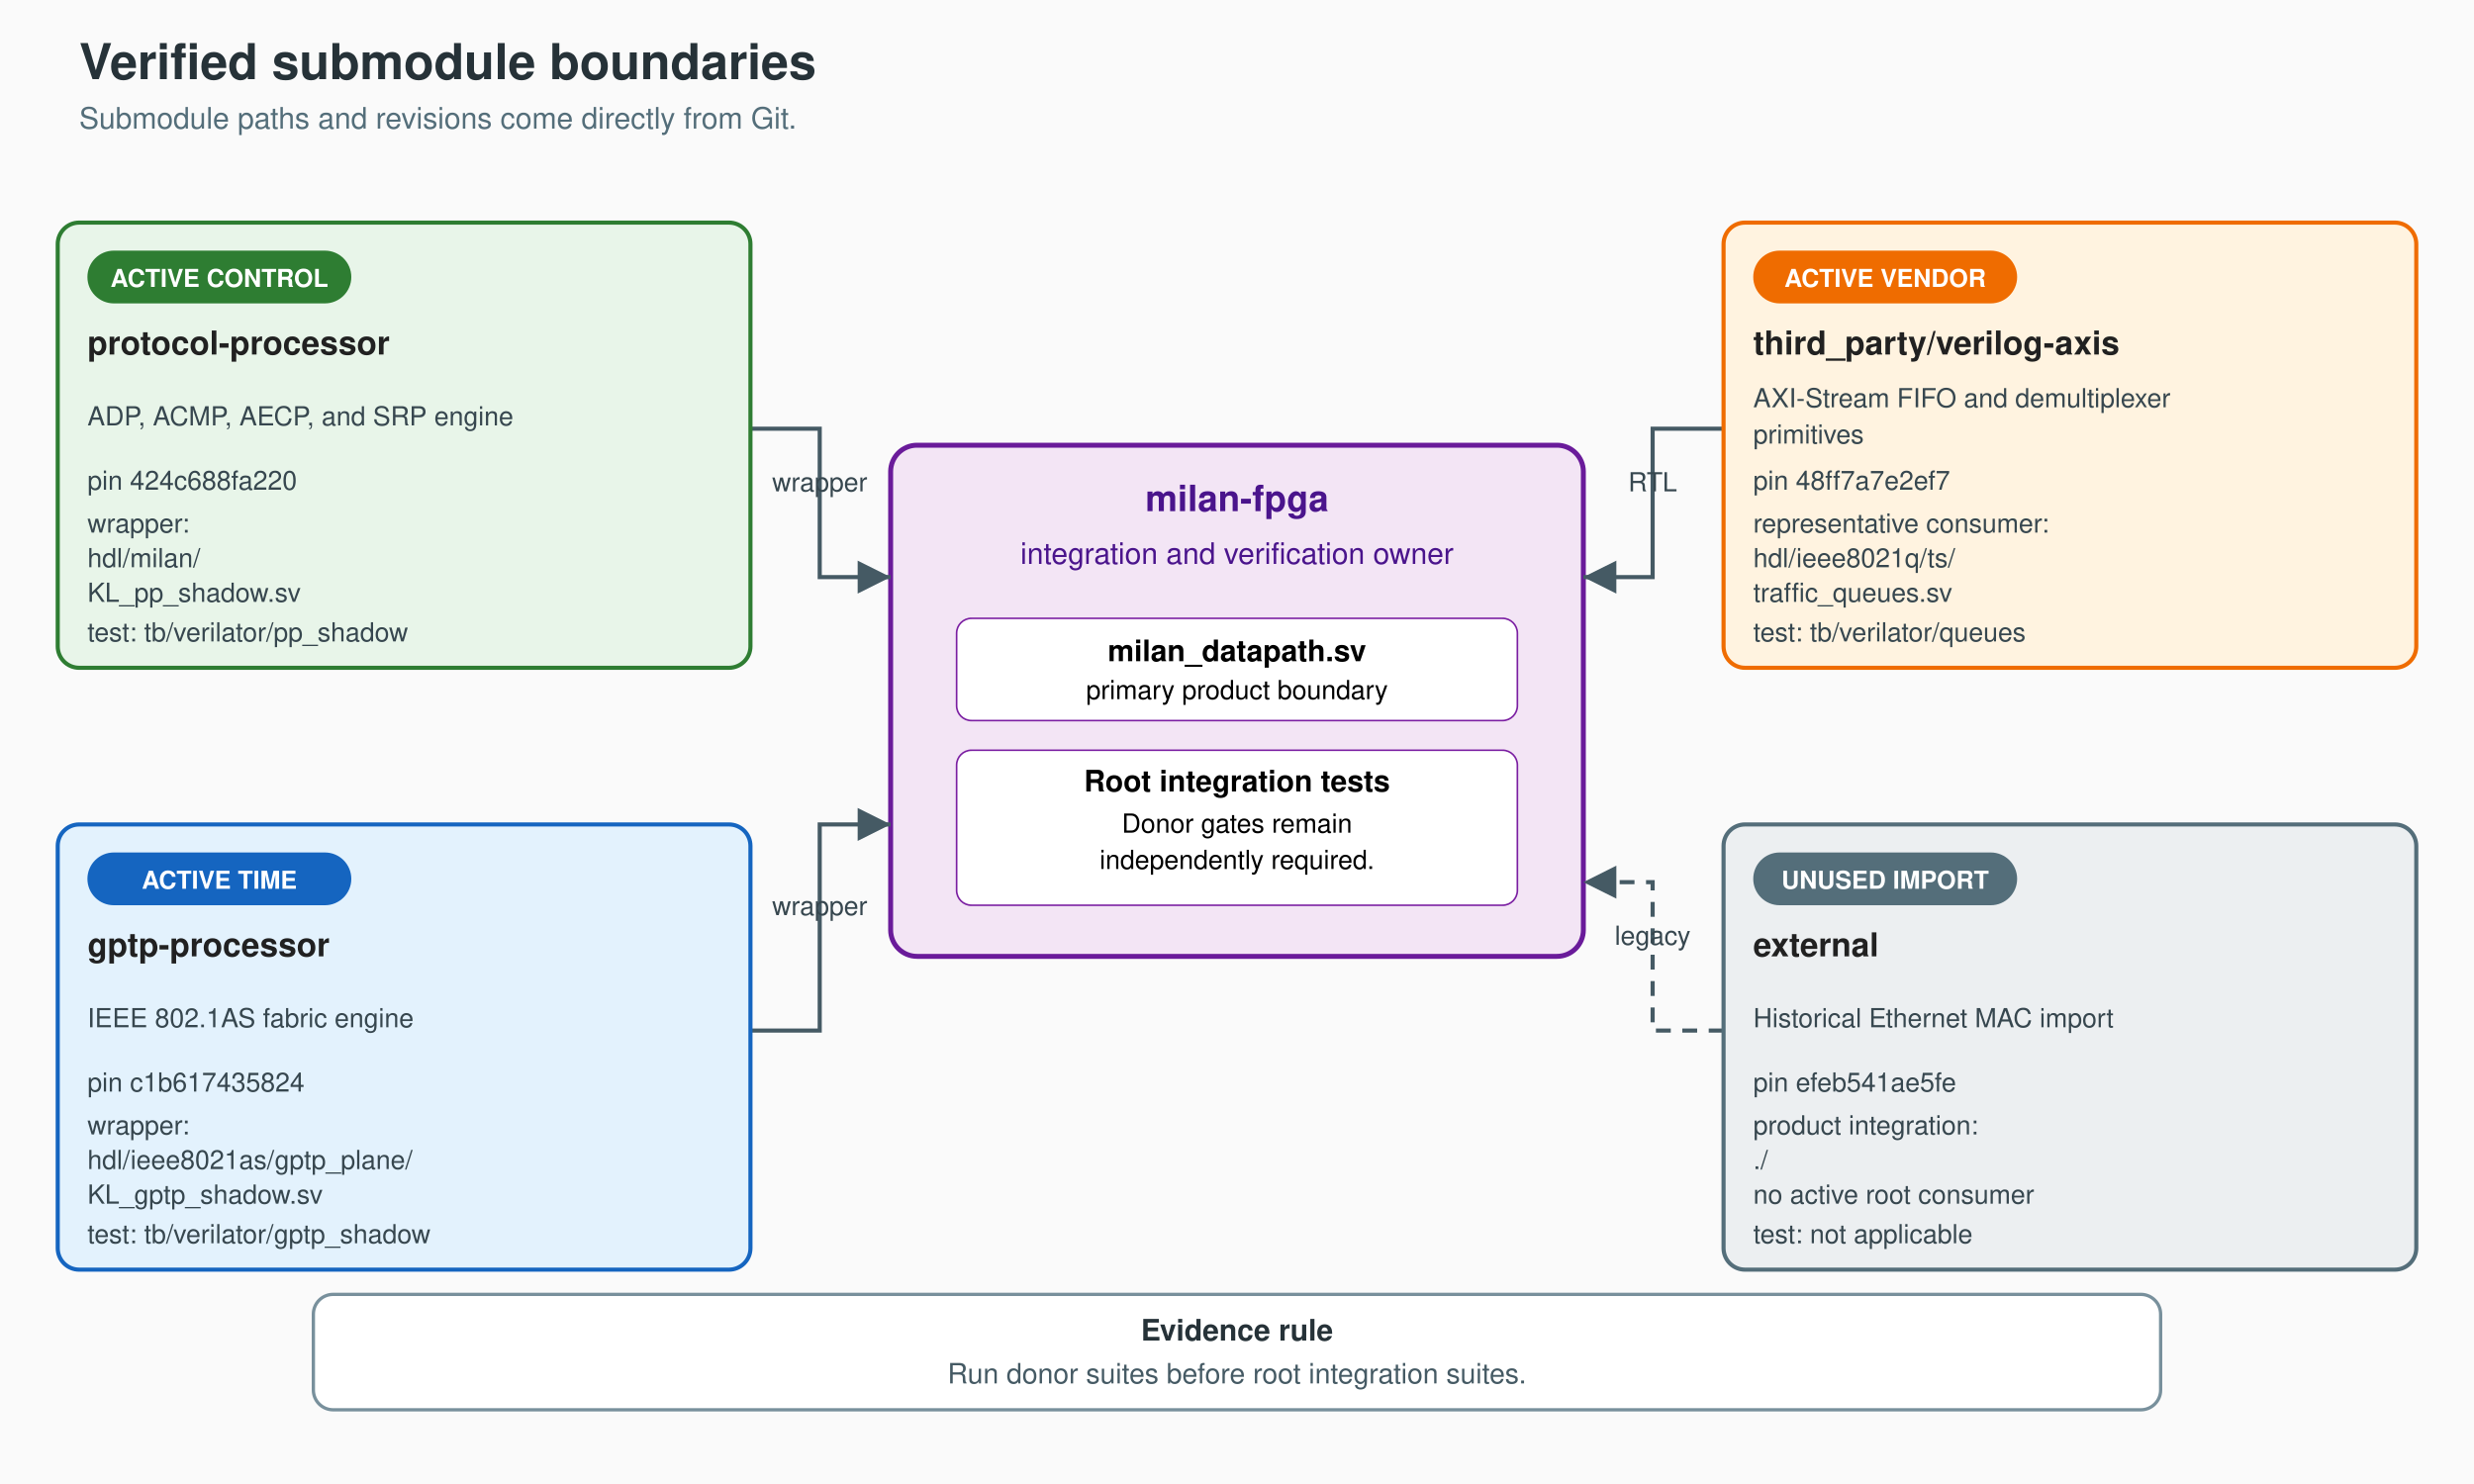
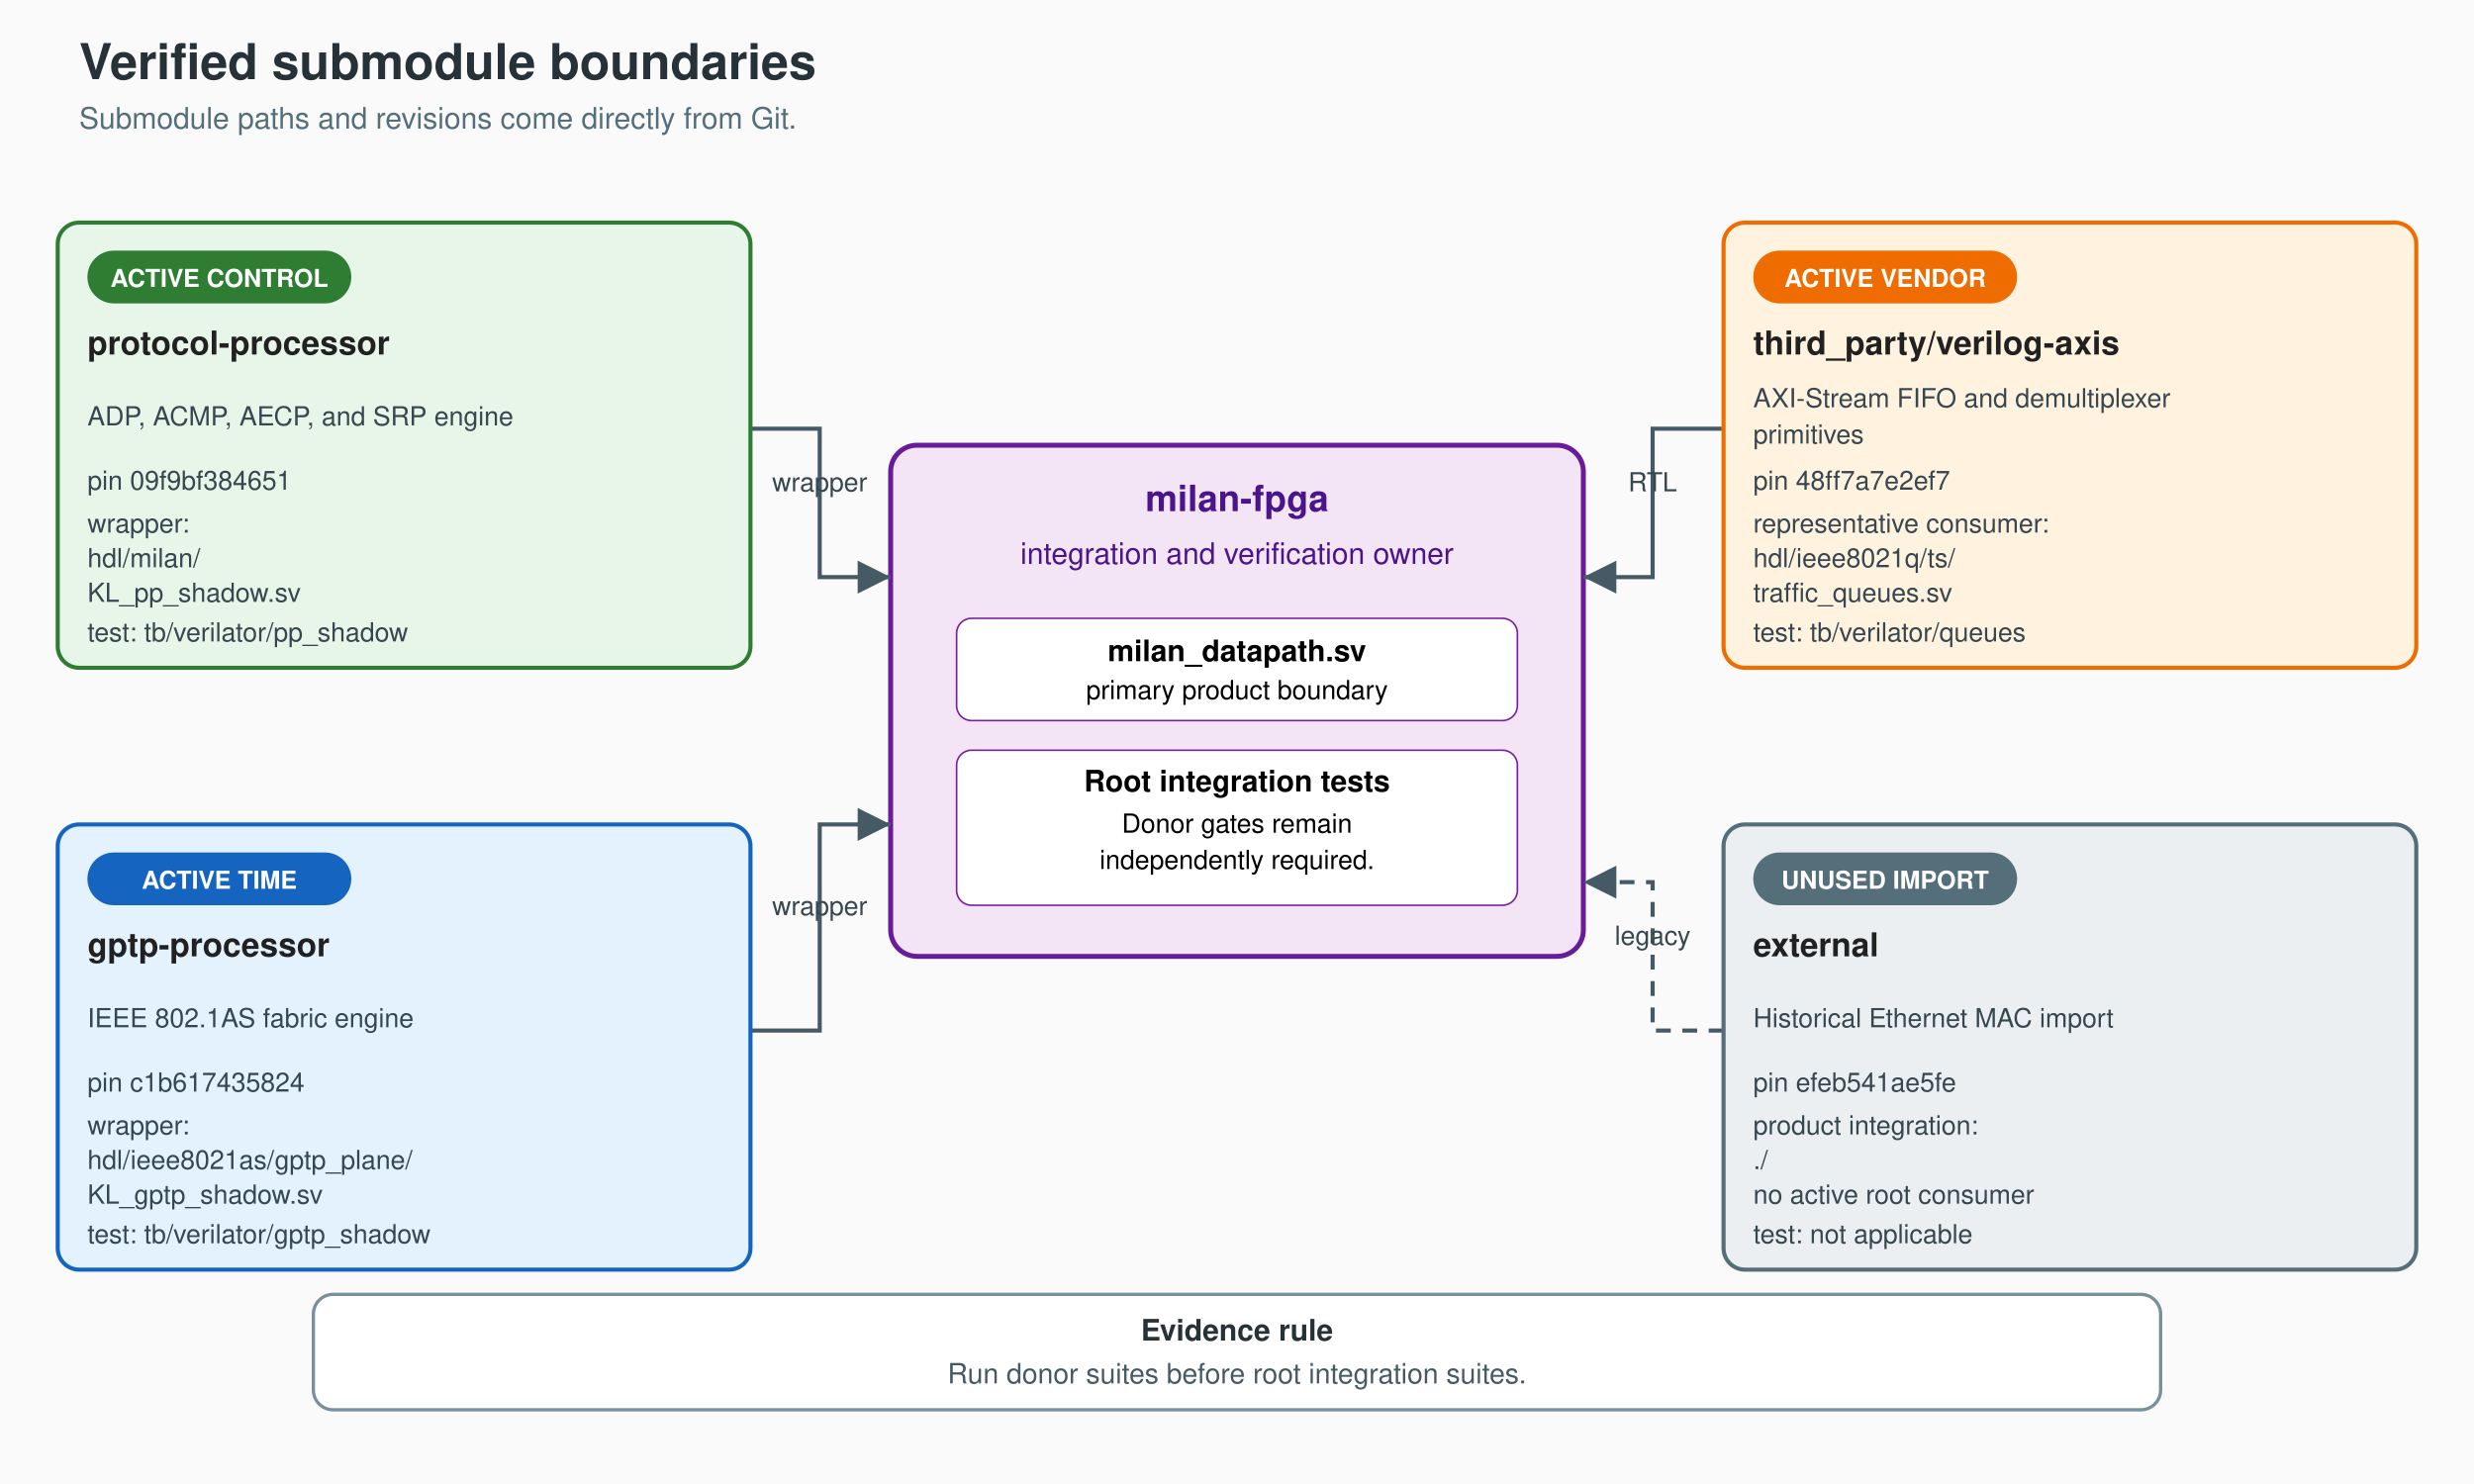
<svg xmlns="http://www.w3.org/2000/svg" width="1500" height="900" viewBox="0 0 1500 900" font-family="Helvetica,Arial,sans-serif">
  <rect width="1500" height="900" fill="#FAFAFA" />
  <defs>
    <marker id="arrow" markerWidth="12" markerHeight="12" refX="8" refY="4" orient="auto">
      <path d="M0,0 L8,4 L0,8 Z" fill="#455A64" />
    </marker>
  </defs>
  <text x="48" y="48" font-size="30" font-weight="bold" fill="#263238">Verified submodule boundaries</text>
  <text x="48" y="78" font-size="18" fill="#546E7A">Submodule paths and revisions come directly from Git.</text>
  <rect x="540" y="270" width="420" height="310" rx="16" fill="#F3E5F5" stroke="#6A1B9A" stroke-width="3" />
  <text x="750" y="310" text-anchor="middle" font-size="22" font-weight="bold" fill="#4A148C">milan-fpga</text>
  <text x="750" y="342" text-anchor="middle" font-size="18" fill="#4A148C">integration and verification owner</text>
  <rect x="580" y="375" width="340" height="62" rx="9" fill="#FFFFFF" stroke="#7B1FA2" />
  <text x="750" y="401" text-anchor="middle" font-size="18" font-weight="bold">milan_datapath.sv</text>
  <text x="750" y="424" text-anchor="middle" font-size="16">primary product boundary</text>
  <rect x="580" y="455" width="340" height="94" rx="9" fill="#FFFFFF" stroke="#7B1FA2" />
  <text x="750" y="480" text-anchor="middle" font-size="18" font-weight="bold">Root integration tests</text>
  <text x="750" y="505" text-anchor="middle" font-size="16">Donor gates remain</text>
  <text x="750" y="527" text-anchor="middle" font-size="16">independently required.</text>
  <path d="M455,260 L497,260 L497,350 L540,350" fill="none" stroke="#455A64" stroke-width="2.5" marker-end="url(#arrow)" />
  <text x="497" y="298" text-anchor="middle" font-size="16" fill="#37474F">wrapper</text>
  <path d="M455,625 L497,625 L497,500 L540,500" fill="none" stroke="#455A64" stroke-width="2.5" marker-end="url(#arrow)" />
  <text x="497" y="555" text-anchor="middle" font-size="16" fill="#37474F">wrapper</text>
  <path d="M1045,260 L1002,260 L1002,350 L960,350" fill="none" stroke="#455A64" stroke-width="2.5" marker-end="url(#arrow)" />
  <text x="1002" y="298" text-anchor="middle" font-size="16" fill="#37474F">RTL</text>
  <path d="M1045,625 L1002,625 L1002,535 L960,535" fill="none" stroke="#455A64" stroke-width="2.5" marker-end="url(#arrow)" stroke-dasharray="9,7" />
  <text x="1002" y="573" text-anchor="middle" font-size="16" fill="#37474F">legacy</text>
  <rect x="35" y="135" width="420" height="270" rx="13" fill="#E8F5E9" stroke="#2E7D32" stroke-width="2.5" />
  <rect x="53" y="152" width="160" height="32" rx="16" fill="#2E7D32" />
  <text x="133" y="174" text-anchor="middle" font-size="15" font-weight="bold" fill="#FFFFFF">ACTIVE CONTROL</text>
  <text x="53" y="215" font-size="20" font-weight="bold" fill="#212121">protocol-processor</text>
  <text x="53" y="258" font-size="16" fill="#37474F">ADP, ACMP, AECP, and SRP engine</text>
-   <text x="53" y="297" font-size="16" fill="#37474F">pin 424c688fa220</text>
+   <text x="53" y="297" font-size="16" fill="#37474F">pin 09f9bf384651</text>
  <text x="53" y="323" font-size="16" fill="#37474F">wrapper:</text>
  <text x="53" y="344" font-size="16" fill="#37474F">hdl/milan/</text>
  <text x="53" y="365" font-size="16" fill="#37474F">KL_pp_shadow.sv</text>
  <text x="53" y="389" font-size="16" fill="#37474F">test: tb/verilator/pp_shadow</text>
  <rect x="35" y="500" width="420" height="270" rx="13" fill="#E3F2FD" stroke="#1565C0" stroke-width="2.5" />
  <rect x="53" y="517" width="160" height="32" rx="16" fill="#1565C0" />
  <text x="133" y="539" text-anchor="middle" font-size="15" font-weight="bold" fill="#FFFFFF">ACTIVE TIME</text>
  <text x="53" y="580" font-size="20" font-weight="bold" fill="#212121">gptp-processor</text>
  <text x="53" y="623" font-size="16" fill="#37474F">IEEE 802.1AS fabric engine</text>
  <text x="53" y="662" font-size="16" fill="#37474F">pin c1b617435824</text>
  <text x="53" y="688" font-size="16" fill="#37474F">wrapper:</text>
  <text x="53" y="709" font-size="16" fill="#37474F">hdl/ieee8021as/gptp_plane/</text>
  <text x="53" y="730" font-size="16" fill="#37474F">KL_gptp_shadow.sv</text>
  <text x="53" y="754" font-size="16" fill="#37474F">test: tb/verilator/gptp_shadow</text>
  <rect x="1045" y="135" width="420" height="270" rx="13" fill="#FFF3E0" stroke="#EF6C00" stroke-width="2.5" />
  <rect x="1063" y="152" width="160" height="32" rx="16" fill="#EF6C00" />
  <text x="1143" y="174" text-anchor="middle" font-size="15" font-weight="bold" fill="#FFFFFF">ACTIVE VENDOR</text>
  <text x="1063" y="215" font-size="20" font-weight="bold" fill="#212121">third_party/verilog-axis</text>
  <text x="1063" y="247" font-size="16" fill="#37474F">AXI-Stream FIFO and demultiplexer</text>
  <text x="1063" y="269" font-size="16" fill="#37474F">primitives</text>
  <text x="1063" y="297" font-size="16" fill="#37474F">pin 48ff7a7e2ef7</text>
  <text x="1063" y="323" font-size="16" fill="#37474F">representative consumer:</text>
  <text x="1063" y="344" font-size="16" fill="#37474F">hdl/ieee8021q/ts/</text>
  <text x="1063" y="365" font-size="16" fill="#37474F">traffic_queues.sv</text>
  <text x="1063" y="389" font-size="16" fill="#37474F">test: tb/verilator/queues</text>
  <rect x="1045" y="500" width="420" height="270" rx="13" fill="#ECEFF1" stroke="#546E7A" stroke-width="2.5" />
  <rect x="1063" y="517" width="160" height="32" rx="16" fill="#546E7A" />
  <text x="1143" y="539" text-anchor="middle" font-size="15" font-weight="bold" fill="#FFFFFF">UNUSED IMPORT</text>
  <text x="1063" y="580" font-size="20" font-weight="bold" fill="#212121">external</text>
  <text x="1063" y="623" font-size="16" fill="#37474F">Historical Ethernet MAC import</text>
  <text x="1063" y="662" font-size="16" fill="#37474F">pin efeb541ae5fe</text>
  <text x="1063" y="688" font-size="16" fill="#37474F">product integration:</text>
  <text x="1063" y="709" font-size="16" fill="#37474F">./</text>
  <text x="1063" y="730" font-size="16" fill="#37474F">no active root consumer</text>
  <text x="1063" y="754" font-size="16" fill="#37474F">test: not applicable</text>
  <rect x="190" y="785" width="1120" height="70" rx="12" fill="#FFFFFF" stroke="#78909C" stroke-width="2" />
  <text x="750" y="813" text-anchor="middle" font-size="18" font-weight="bold" fill="#263238">Evidence rule</text>
  <text x="750" y="839" text-anchor="middle" font-size="17" fill="#455A64">Run donor suites before root integration suites.</text>
</svg>
